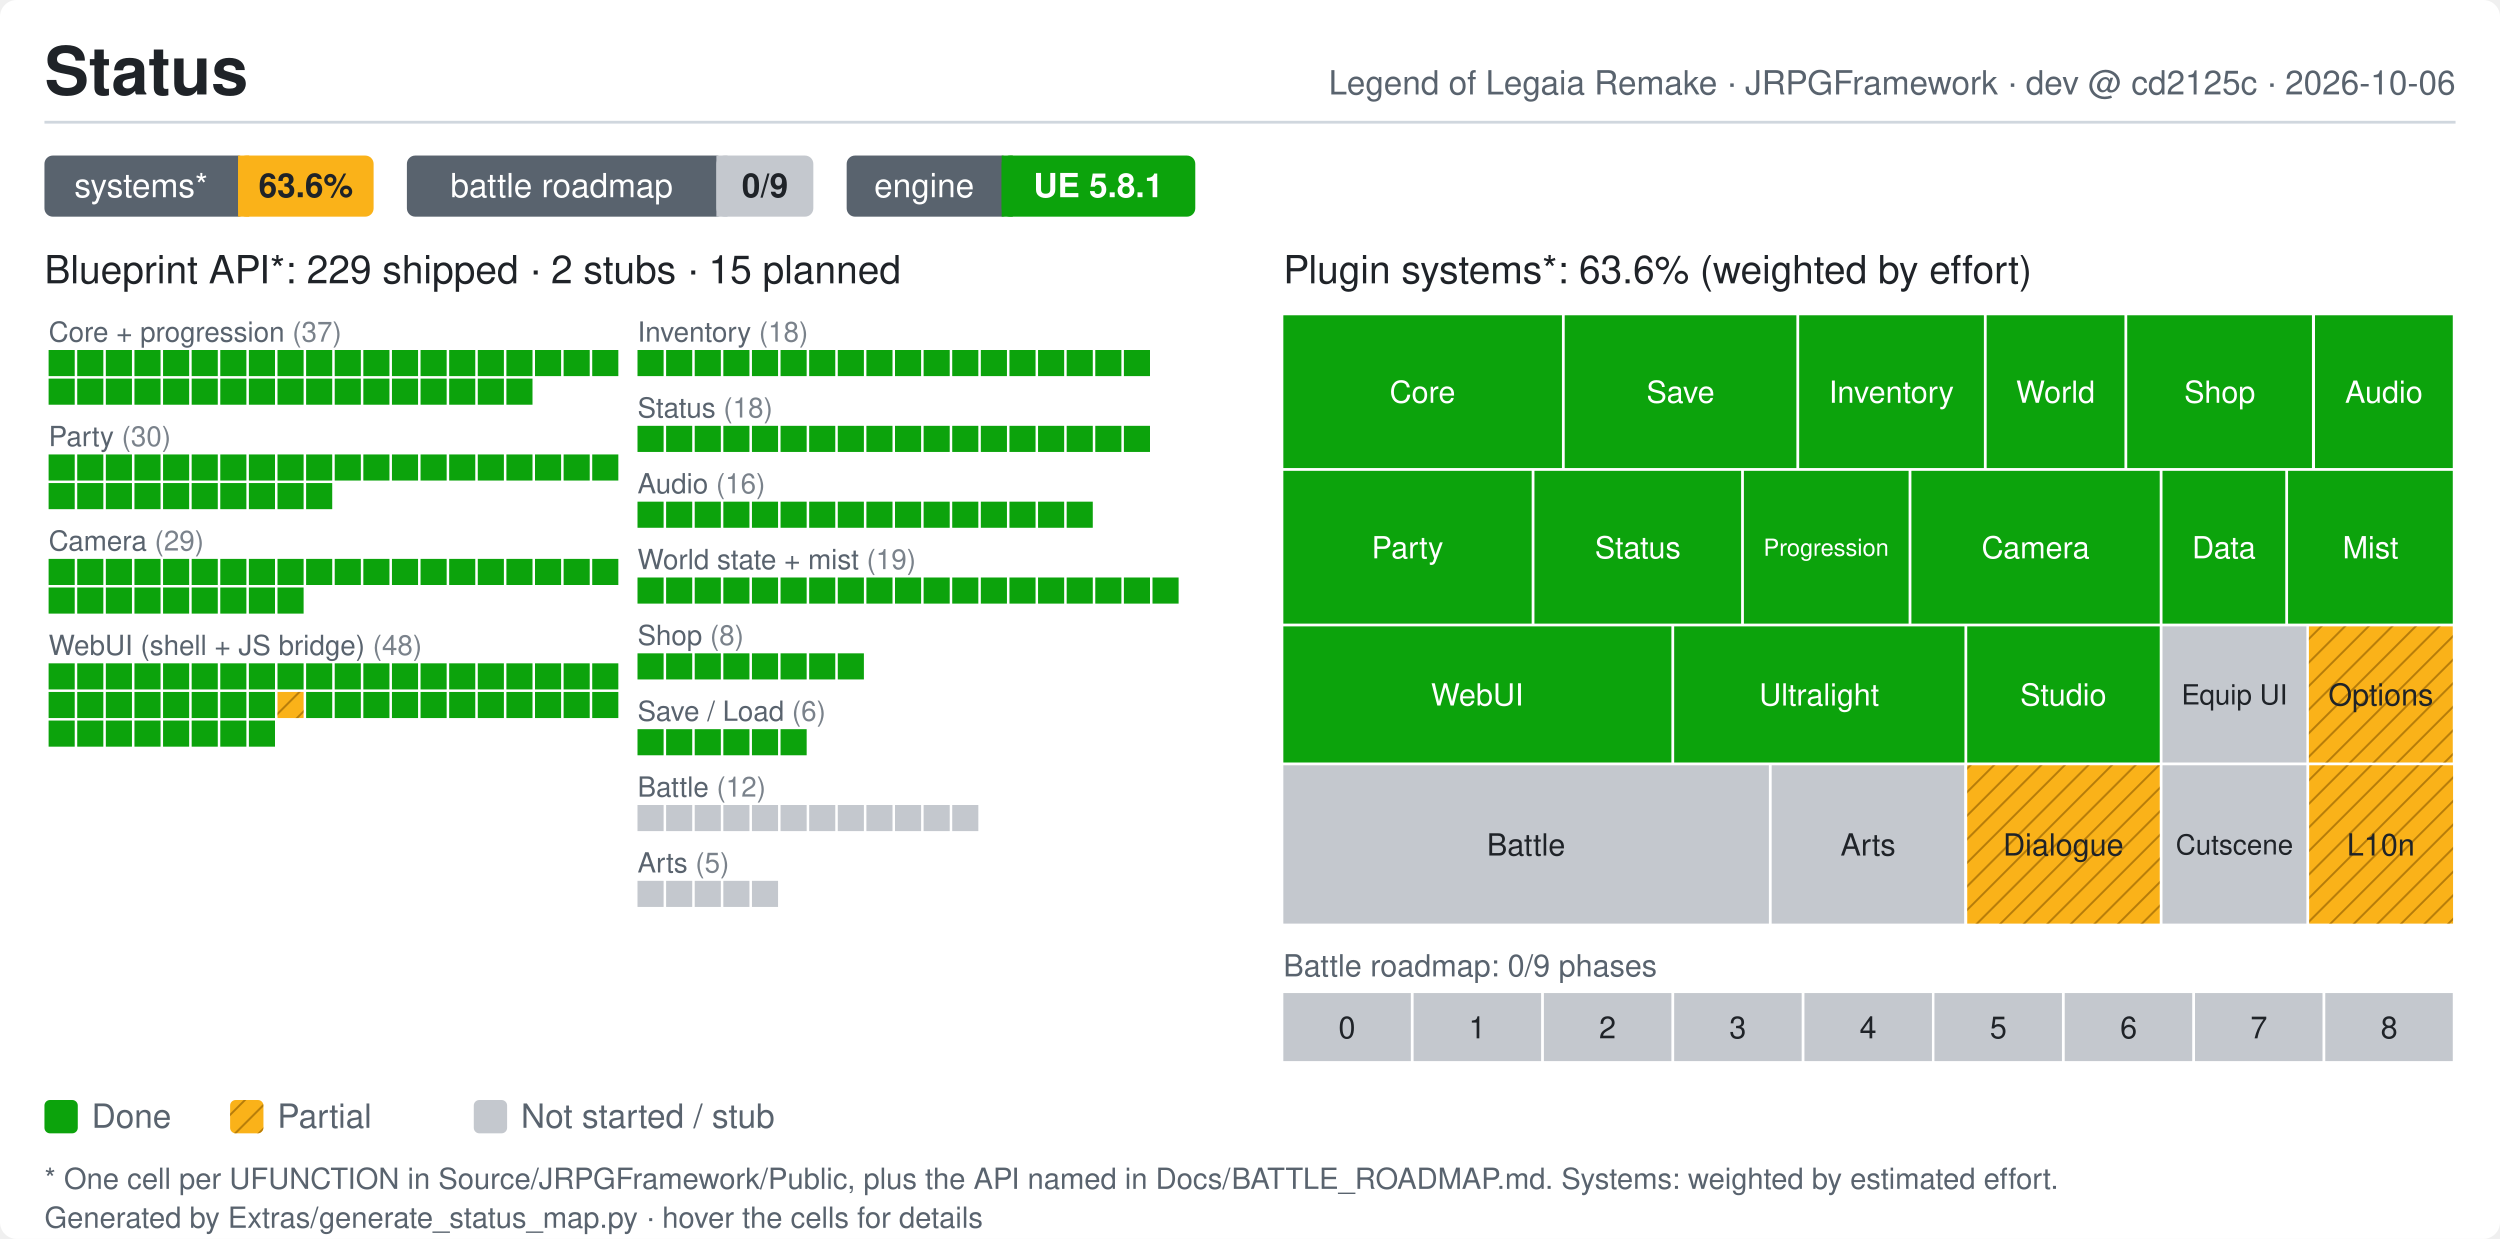
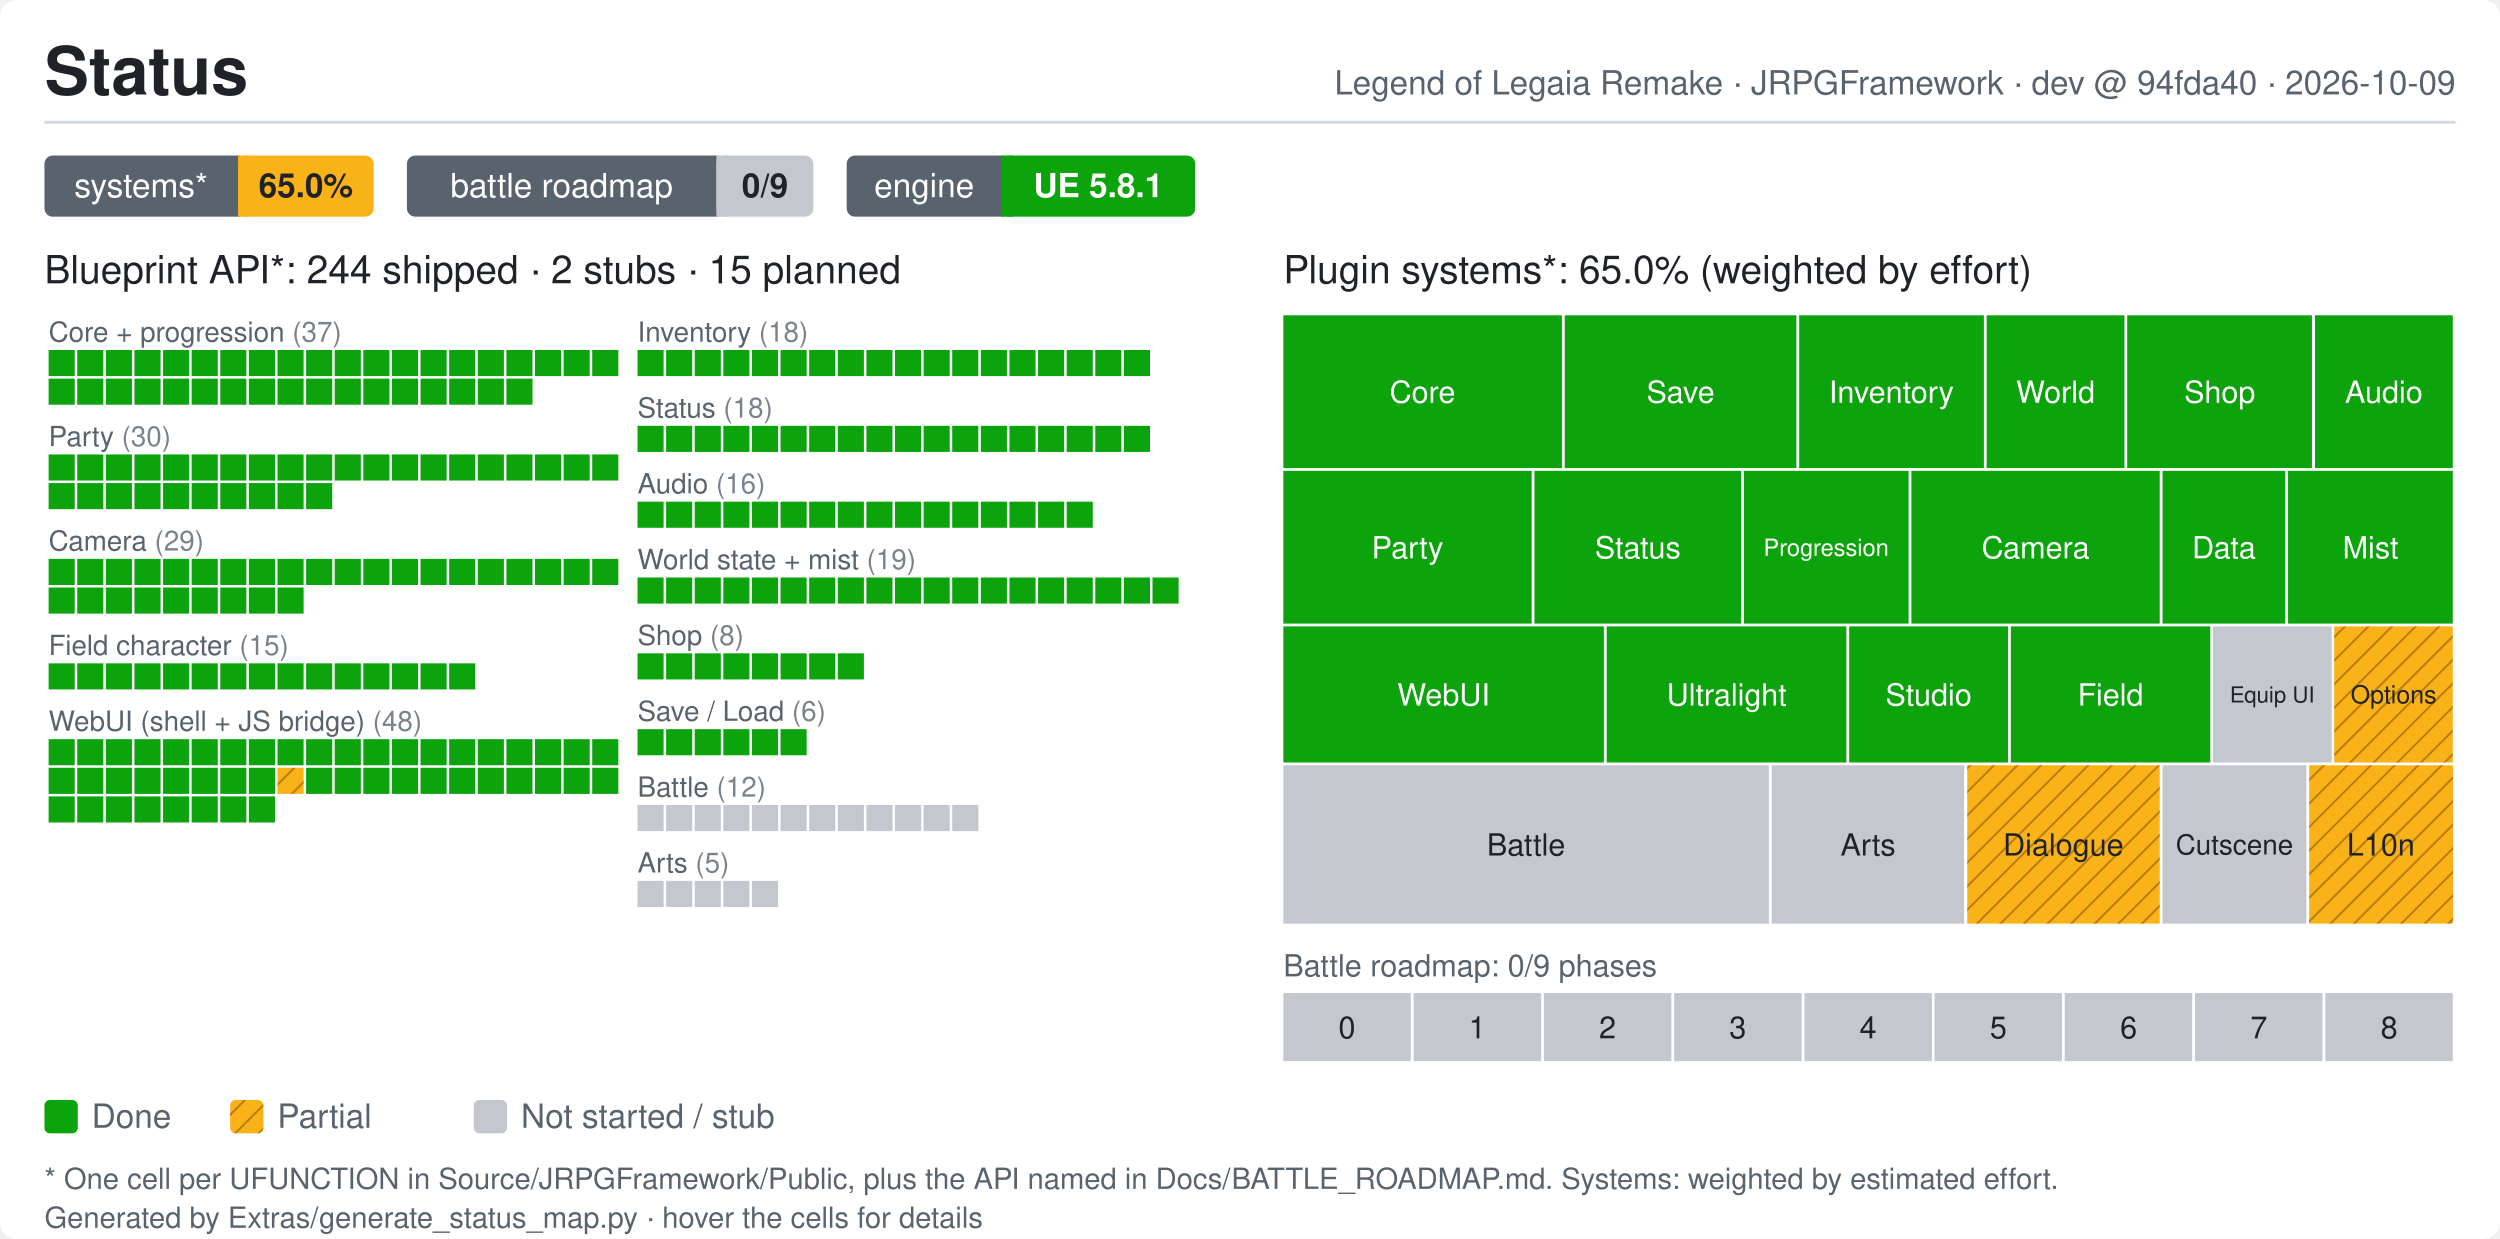
<svg xmlns="http://www.w3.org/2000/svg" width="900" height="446" viewBox="0 0 900 446" font-family="-apple-system,BlinkMacSystemFont,'Segoe UI',Helvetica,Arial,sans-serif" role="img" aria-labelledby="status-title">
  <style>
  .bg { fill: #ffffff; }
  .rule { stroke: #d0d7de; }
  .t1 { fill: #1f2328; }
  .t2 { fill: #59636e; }
  .ok { fill: #0ca30c; }
  .partial { fill: #fab219; }
  .pending { fill: #c4c8ce; }
  .hatch { stroke: #8a5a00; }
  .badge-k { fill: #59636e; }
  .badge-t { fill: #ffffff; }
  .txt-dark { fill: #1f2328; }
  .txt-pending { fill: #1f2328; }
  .panel { fill: #ffffff; }
  @media (prefers-color-scheme: dark) {
    .bg { fill: #0d1117; }
    .rule { stroke: #30363d; }
    .t1 { fill: #e6edf3; }
    .t2 { fill: #9198a1; }
    .pending { fill: #4b525c; }
    .badge-k { fill: #3d444d; }
    .txt-pending { fill: #e6edf3; }
    .panel { fill: #0d1117; }
  }
</style>
  <defs>
    <pattern id="hatch" width="6" height="6" patternUnits="userSpaceOnUse" patternTransform="rotate(45)">
      <line class="hatch" x1="0" y1="0" x2="0" y2="6" stroke-width="1.5" stroke-opacity=".55" />
    </pattern>
  </defs>
  <rect class="bg" width="900" height="446" rx="6" />
  <text class="t1" x="16" y="34" font-size="24" font-weight="600">Status</text>
-   <text class="t2" x="884" y="34" font-size="12" text-anchor="end">Legend of Legaia Remake · JRPGFramework · dev @ cd2125c · 2026-10-06</text>
+   <text class="t2" x="884" y="34" font-size="12" text-anchor="end">Legend of Legaia Remake · JRPGFramework · dev @ 94fda40 · 2026-10-09</text>
  <line class="rule" x1="16" y1="44" x2="884" y2="44" stroke-width="1" />
  <rect class="badge-k" x="16" y="56" width="72.7" height="22" rx="3" />
  <rect class="partial" x="85.7" y="56" width="48.8" height="22" rx="3" />
  <rect class="partial" x="85.7" y="56" width="4" height="22" />
  <text class="badge-t" x="50.8" y="71" font-size="12" text-anchor="middle">systems*</text>
-   <text class="txt-dark" x="110.1" y="71" font-size="12" font-weight="600" text-anchor="middle">63.6%</text>
+   <text class="txt-dark" x="110.1" y="71" font-size="12" font-weight="600" text-anchor="middle">65.0%</text>
  <rect class="badge-k" x="146.48" y="56" width="114.4" height="22" rx="3" />
  <rect class="pending" x="257.9" y="56" width="34.9" height="22" rx="3" />
  <rect class="pending" x="257.9" y="56" width="4" height="22" />
  <text class="badge-t" x="202.2" y="71" font-size="12" text-anchor="middle">battle roadmap</text>
  <text class="txt-pending" x="275.4" y="71" font-size="12" font-weight="600" text-anchor="middle">0/9</text>
  <rect class="badge-k" x="304.8" y="56" width="58.8" height="22" rx="3" />
  <rect class="ok" x="360.6" y="56" width="69.7" height="22" rx="3" />
  <rect class="ok" x="360.6" y="56" width="4" height="22" />
  <text class="badge-t" x="332.7" y="71" font-size="12" text-anchor="middle">engine</text>
  <text class="badge-t" x="395.4" y="71" font-size="12" font-weight="600" text-anchor="middle">UE 5.8.1</text>
-   <text class="t1" x="16" y="102" font-size="14">Blueprint API*: 229 shipped · 2 stubs · 15 planned</text>
+   <text class="t1" x="16" y="102" font-size="14">Blueprint API*: 244 shipped · 2 stubs · 15 planned</text>
  <rect class="panel" x="16" y="112" width="424" height="270" />
  <text class="t2" x="17.5" y="123.0" font-size="10">Core + progression <tspan class="t2" fill-opacity=".8">(37)</tspan>
  </text>
  <rect class="ok" x="17.5" y="126.0" width="9.4" height="9.4" />
  <rect class="ok" x="27.8" y="126.0" width="9.4" height="9.4" />
  <rect class="ok" x="38.1" y="126.0" width="9.4" height="9.4" />
  <rect class="ok" x="48.4" y="126.0" width="9.4" height="9.4" />
  <rect class="ok" x="58.7" y="126.0" width="9.4" height="9.4" />
  <rect class="ok" x="69.0" y="126.0" width="9.4" height="9.4" />
  <rect class="ok" x="79.3" y="126.0" width="9.4" height="9.4" />
  <rect class="ok" x="89.6" y="126.0" width="9.4" height="9.4" />
  <rect class="ok" x="99.9" y="126.0" width="9.4" height="9.4" />
  <rect class="ok" x="110.2" y="126.0" width="9.4" height="9.4" />
  <rect class="ok" x="120.5" y="126.0" width="9.4" height="9.4" />
  <rect class="ok" x="130.8" y="126.0" width="9.4" height="9.4" />
  <rect class="ok" x="141.1" y="126.0" width="9.4" height="9.4" />
  <rect class="ok" x="151.4" y="126.0" width="9.4" height="9.4" />
  <rect class="ok" x="161.7" y="126.0" width="9.4" height="9.4" />
  <rect class="ok" x="172.0" y="126.0" width="9.4" height="9.4" />
  <rect class="ok" x="182.3" y="126.0" width="9.4" height="9.4" />
  <rect class="ok" x="192.6" y="126.0" width="9.4" height="9.4" />
  <rect class="ok" x="202.9" y="126.0" width="9.4" height="9.4" />
  <rect class="ok" x="213.2" y="126.0" width="9.4" height="9.4" />
  <rect class="ok" x="17.5" y="136.3" width="9.4" height="9.4" />
  <rect class="ok" x="27.8" y="136.3" width="9.4" height="9.4" />
  <rect class="ok" x="38.1" y="136.3" width="9.4" height="9.4" />
  <rect class="ok" x="48.4" y="136.3" width="9.4" height="9.4" />
  <rect class="ok" x="58.7" y="136.3" width="9.4" height="9.4" />
  <rect class="ok" x="69.0" y="136.3" width="9.4" height="9.4" />
  <rect class="ok" x="79.3" y="136.3" width="9.4" height="9.4" />
  <rect class="ok" x="89.6" y="136.3" width="9.4" height="9.4" />
  <rect class="ok" x="99.9" y="136.3" width="9.4" height="9.4" />
  <rect class="ok" x="110.2" y="136.3" width="9.4" height="9.4" />
  <rect class="ok" x="120.5" y="136.3" width="9.4" height="9.4" />
  <rect class="ok" x="130.8" y="136.3" width="9.4" height="9.4" />
  <rect class="ok" x="141.1" y="136.3" width="9.4" height="9.4" />
  <rect class="ok" x="151.4" y="136.3" width="9.4" height="9.4" />
  <rect class="ok" x="161.7" y="136.3" width="9.4" height="9.4" />
  <rect class="ok" x="172.0" y="136.3" width="9.4" height="9.4" />
  <rect class="ok" x="182.3" y="136.3" width="9.4" height="9.4" />
  <text class="t2" x="17.5" y="160.6" font-size="10">Party <tspan class="t2" fill-opacity=".8">(30)</tspan>
  </text>
  <rect class="ok" x="17.5" y="163.6" width="9.4" height="9.4" />
  <rect class="ok" x="27.8" y="163.6" width="9.4" height="9.4" />
  <rect class="ok" x="38.1" y="163.6" width="9.4" height="9.4" />
  <rect class="ok" x="48.4" y="163.6" width="9.4" height="9.4" />
  <rect class="ok" x="58.7" y="163.6" width="9.4" height="9.4" />
  <rect class="ok" x="69.0" y="163.6" width="9.4" height="9.4" />
  <rect class="ok" x="79.3" y="163.6" width="9.4" height="9.4" />
  <rect class="ok" x="89.6" y="163.6" width="9.4" height="9.4" />
  <rect class="ok" x="99.9" y="163.6" width="9.4" height="9.4" />
  <rect class="ok" x="110.2" y="163.6" width="9.4" height="9.4" />
  <rect class="ok" x="120.5" y="163.6" width="9.4" height="9.4" />
  <rect class="ok" x="130.8" y="163.6" width="9.4" height="9.4" />
  <rect class="ok" x="141.1" y="163.6" width="9.4" height="9.4" />
  <rect class="ok" x="151.4" y="163.6" width="9.4" height="9.4" />
  <rect class="ok" x="161.7" y="163.6" width="9.4" height="9.4" />
  <rect class="ok" x="172.0" y="163.6" width="9.4" height="9.4" />
  <rect class="ok" x="182.3" y="163.6" width="9.4" height="9.4" />
  <rect class="ok" x="192.6" y="163.6" width="9.4" height="9.4" />
  <rect class="ok" x="202.9" y="163.6" width="9.4" height="9.4" />
  <rect class="ok" x="213.2" y="163.6" width="9.4" height="9.4" />
  <rect class="ok" x="17.5" y="173.9" width="9.4" height="9.4" />
  <rect class="ok" x="27.8" y="173.9" width="9.4" height="9.4" />
  <rect class="ok" x="38.1" y="173.9" width="9.4" height="9.4" />
  <rect class="ok" x="48.4" y="173.9" width="9.4" height="9.4" />
  <rect class="ok" x="58.7" y="173.9" width="9.4" height="9.4" />
  <rect class="ok" x="69.0" y="173.9" width="9.4" height="9.4" />
  <rect class="ok" x="79.3" y="173.9" width="9.4" height="9.4" />
  <rect class="ok" x="89.6" y="173.9" width="9.4" height="9.4" />
  <rect class="ok" x="99.9" y="173.9" width="9.4" height="9.4" />
  <rect class="ok" x="110.2" y="173.9" width="9.4" height="9.4" />
  <text class="t2" x="17.5" y="198.2" font-size="10">Camera <tspan class="t2" fill-opacity=".8">(29)</tspan>
  </text>
  <rect class="ok" x="17.5" y="201.2" width="9.4" height="9.4" />
  <rect class="ok" x="27.8" y="201.2" width="9.4" height="9.4" />
  <rect class="ok" x="38.1" y="201.2" width="9.4" height="9.4" />
  <rect class="ok" x="48.4" y="201.2" width="9.4" height="9.4" />
  <rect class="ok" x="58.7" y="201.2" width="9.4" height="9.4" />
  <rect class="ok" x="69.0" y="201.2" width="9.4" height="9.4" />
  <rect class="ok" x="79.3" y="201.2" width="9.4" height="9.4" />
  <rect class="ok" x="89.6" y="201.2" width="9.4" height="9.4" />
  <rect class="ok" x="99.9" y="201.2" width="9.4" height="9.4" />
  <rect class="ok" x="110.2" y="201.2" width="9.4" height="9.4" />
  <rect class="ok" x="120.5" y="201.2" width="9.4" height="9.4" />
  <rect class="ok" x="130.8" y="201.2" width="9.4" height="9.4" />
  <rect class="ok" x="141.1" y="201.2" width="9.4" height="9.4" />
  <rect class="ok" x="151.4" y="201.2" width="9.4" height="9.4" />
  <rect class="ok" x="161.7" y="201.2" width="9.4" height="9.4" />
  <rect class="ok" x="172.0" y="201.2" width="9.4" height="9.4" />
  <rect class="ok" x="182.3" y="201.2" width="9.4" height="9.4" />
  <rect class="ok" x="192.6" y="201.2" width="9.4" height="9.4" />
  <rect class="ok" x="202.9" y="201.2" width="9.4" height="9.4" />
  <rect class="ok" x="213.2" y="201.2" width="9.4" height="9.4" />
  <rect class="ok" x="17.5" y="211.5" width="9.4" height="9.4" />
  <rect class="ok" x="27.8" y="211.5" width="9.4" height="9.4" />
  <rect class="ok" x="38.1" y="211.5" width="9.4" height="9.4" />
  <rect class="ok" x="48.4" y="211.5" width="9.4" height="9.4" />
  <rect class="ok" x="58.7" y="211.5" width="9.4" height="9.4" />
  <rect class="ok" x="69.0" y="211.5" width="9.4" height="9.4" />
  <rect class="ok" x="79.3" y="211.5" width="9.4" height="9.4" />
  <rect class="ok" x="89.6" y="211.5" width="9.4" height="9.4" />
  <rect class="ok" x="99.9" y="211.5" width="9.4" height="9.4" />
-   <text class="t2" x="17.5" y="235.8" font-size="10">WebUI (shell + JS bridge) <tspan class="t2" fill-opacity=".8">(48)</tspan>
+   <text class="t2" x="17.5" y="235.8" font-size="10">Field character <tspan class="t2" fill-opacity=".8">(15)</tspan>
  </text>
  <rect class="ok" x="17.5" y="238.8" width="9.4" height="9.4" />
  <rect class="ok" x="27.8" y="238.8" width="9.4" height="9.4" />
  <rect class="ok" x="38.1" y="238.8" width="9.4" height="9.4" />
  <rect class="ok" x="48.4" y="238.8" width="9.4" height="9.4" />
  <rect class="ok" x="58.7" y="238.8" width="9.4" height="9.4" />
  <rect class="ok" x="69.0" y="238.8" width="9.4" height="9.4" />
  <rect class="ok" x="79.3" y="238.8" width="9.4" height="9.4" />
  <rect class="ok" x="89.6" y="238.8" width="9.4" height="9.4" />
  <rect class="ok" x="99.9" y="238.8" width="9.4" height="9.4" />
  <rect class="ok" x="110.2" y="238.8" width="9.4" height="9.4" />
  <rect class="ok" x="120.5" y="238.8" width="9.4" height="9.4" />
  <rect class="ok" x="130.8" y="238.8" width="9.4" height="9.4" />
  <rect class="ok" x="141.1" y="238.8" width="9.4" height="9.4" />
  <rect class="ok" x="151.4" y="238.8" width="9.4" height="9.4" />
  <rect class="ok" x="161.7" y="238.8" width="9.4" height="9.4" />
-   <rect class="ok" x="172.0" y="238.8" width="9.4" height="9.4" />
-   <rect class="ok" x="182.3" y="238.8" width="9.4" height="9.4" />
-   <rect class="ok" x="192.6" y="238.8" width="9.4" height="9.4" />
-   <rect class="ok" x="202.9" y="238.8" width="9.4" height="9.4" />
-   <rect class="ok" x="213.2" y="238.8" width="9.4" height="9.4" />
-   <rect class="ok" x="17.5" y="249.1" width="9.4" height="9.4" />
-   <rect class="ok" x="27.8" y="249.1" width="9.4" height="9.4" />
-   <rect class="ok" x="38.1" y="249.1" width="9.4" height="9.4" />
-   <rect class="ok" x="48.4" y="249.1" width="9.4" height="9.4" />
-   <rect class="ok" x="58.7" y="249.1" width="9.4" height="9.4" />
-   <rect class="ok" x="69.0" y="249.1" width="9.4" height="9.4" />
-   <rect class="ok" x="79.3" y="249.1" width="9.4" height="9.4" />
-   <rect class="ok" x="89.6" y="249.1" width="9.4" height="9.4" />
-   <rect class="partial" x="99.9" y="249.1" width="9.4" height="9.4" />
-   <rect x="99.9" y="249.1" width="9.4" height="9.4" fill="url(#hatch)" pointer-events="none" />
-   <rect class="ok" x="110.2" y="249.1" width="9.4" height="9.4" />
-   <rect class="ok" x="120.5" y="249.1" width="9.4" height="9.4" />
-   <rect class="ok" x="130.8" y="249.1" width="9.4" height="9.4" />
-   <rect class="ok" x="141.1" y="249.1" width="9.4" height="9.4" />
-   <rect class="ok" x="151.4" y="249.1" width="9.4" height="9.4" />
-   <rect class="ok" x="161.7" y="249.1" width="9.4" height="9.4" />
-   <rect class="ok" x="172.0" y="249.1" width="9.4" height="9.4" />
-   <rect class="ok" x="182.3" y="249.1" width="9.4" height="9.4" />
-   <rect class="ok" x="192.6" y="249.1" width="9.4" height="9.4" />
-   <rect class="ok" x="202.9" y="249.1" width="9.4" height="9.4" />
-   <rect class="ok" x="213.2" y="249.1" width="9.4" height="9.4" />
-   <rect class="ok" x="17.5" y="259.4" width="9.4" height="9.4" />
-   <rect class="ok" x="27.8" y="259.4" width="9.4" height="9.4" />
-   <rect class="ok" x="38.1" y="259.4" width="9.4" height="9.4" />
-   <rect class="ok" x="48.4" y="259.4" width="9.4" height="9.4" />
-   <rect class="ok" x="58.7" y="259.4" width="9.4" height="9.4" />
-   <rect class="ok" x="69.0" y="259.4" width="9.4" height="9.4" />
-   <rect class="ok" x="79.3" y="259.4" width="9.4" height="9.4" />
-   <rect class="ok" x="89.6" y="259.4" width="9.4" height="9.4" />
+   <text class="t2" x="17.5" y="263.1" font-size="10">WebUI (shell + JS bridge) <tspan class="t2" fill-opacity=".8">(48)</tspan>
+   </text>
+   <rect class="ok" x="17.5" y="266.1" width="9.4" height="9.4" />
+   <rect class="ok" x="27.8" y="266.1" width="9.4" height="9.4" />
+   <rect class="ok" x="38.1" y="266.1" width="9.4" height="9.4" />
+   <rect class="ok" x="48.4" y="266.1" width="9.4" height="9.4" />
+   <rect class="ok" x="58.7" y="266.1" width="9.4" height="9.4" />
+   <rect class="ok" x="69.0" y="266.1" width="9.4" height="9.4" />
+   <rect class="ok" x="79.3" y="266.1" width="9.4" height="9.4" />
+   <rect class="ok" x="89.6" y="266.1" width="9.4" height="9.4" />
+   <rect class="ok" x="99.9" y="266.1" width="9.4" height="9.4" />
+   <rect class="ok" x="110.2" y="266.1" width="9.4" height="9.4" />
+   <rect class="ok" x="120.5" y="266.1" width="9.4" height="9.4" />
+   <rect class="ok" x="130.8" y="266.1" width="9.4" height="9.4" />
+   <rect class="ok" x="141.1" y="266.1" width="9.4" height="9.4" />
+   <rect class="ok" x="151.4" y="266.1" width="9.4" height="9.4" />
+   <rect class="ok" x="161.7" y="266.1" width="9.4" height="9.4" />
+   <rect class="ok" x="172.0" y="266.1" width="9.4" height="9.4" />
+   <rect class="ok" x="182.3" y="266.1" width="9.4" height="9.4" />
+   <rect class="ok" x="192.6" y="266.1" width="9.4" height="9.4" />
+   <rect class="ok" x="202.9" y="266.1" width="9.4" height="9.4" />
+   <rect class="ok" x="213.2" y="266.1" width="9.4" height="9.4" />
+   <rect class="ok" x="17.5" y="276.4" width="9.4" height="9.4" />
+   <rect class="ok" x="27.8" y="276.4" width="9.4" height="9.4" />
+   <rect class="ok" x="38.1" y="276.4" width="9.4" height="9.4" />
+   <rect class="ok" x="48.4" y="276.4" width="9.4" height="9.4" />
+   <rect class="ok" x="58.7" y="276.4" width="9.4" height="9.4" />
+   <rect class="ok" x="69.0" y="276.4" width="9.4" height="9.4" />
+   <rect class="ok" x="79.3" y="276.4" width="9.4" height="9.4" />
+   <rect class="ok" x="89.6" y="276.4" width="9.4" height="9.4" />
+   <rect class="partial" x="99.9" y="276.4" width="9.4" height="9.4" />
+   <rect x="99.9" y="276.4" width="9.4" height="9.4" fill="url(#hatch)" pointer-events="none" />
+   <rect class="ok" x="110.2" y="276.4" width="9.4" height="9.4" />
+   <rect class="ok" x="120.5" y="276.4" width="9.4" height="9.4" />
+   <rect class="ok" x="130.8" y="276.4" width="9.4" height="9.4" />
+   <rect class="ok" x="141.1" y="276.4" width="9.4" height="9.4" />
+   <rect class="ok" x="151.4" y="276.4" width="9.4" height="9.4" />
+   <rect class="ok" x="161.7" y="276.4" width="9.4" height="9.4" />
+   <rect class="ok" x="172.0" y="276.4" width="9.4" height="9.4" />
+   <rect class="ok" x="182.3" y="276.4" width="9.4" height="9.4" />
+   <rect class="ok" x="192.6" y="276.4" width="9.4" height="9.4" />
+   <rect class="ok" x="202.9" y="276.4" width="9.4" height="9.4" />
+   <rect class="ok" x="213.2" y="276.4" width="9.4" height="9.4" />
+   <rect class="ok" x="17.5" y="286.7" width="9.4" height="9.4" />
+   <rect class="ok" x="27.8" y="286.7" width="9.4" height="9.4" />
+   <rect class="ok" x="38.1" y="286.7" width="9.4" height="9.4" />
+   <rect class="ok" x="48.4" y="286.7" width="9.4" height="9.4" />
+   <rect class="ok" x="58.7" y="286.7" width="9.4" height="9.4" />
+   <rect class="ok" x="69.0" y="286.7" width="9.4" height="9.4" />
+   <rect class="ok" x="79.3" y="286.7" width="9.4" height="9.4" />
+   <rect class="ok" x="89.6" y="286.7" width="9.4" height="9.4" />
  <text class="t2" x="229.5" y="123.0" font-size="10">Inventory <tspan class="t2" fill-opacity=".8">(18)</tspan>
  </text>
  <rect class="ok" x="229.5" y="126.0" width="9.4" height="9.4" />
  <rect class="ok" x="239.8" y="126.0" width="9.4" height="9.4" />
  <rect class="ok" x="250.1" y="126.0" width="9.4" height="9.4" />
  <rect class="ok" x="260.4" y="126.0" width="9.4" height="9.4" />
  <rect class="ok" x="270.7" y="126.0" width="9.4" height="9.4" />
  <rect class="ok" x="281.0" y="126.0" width="9.4" height="9.4" />
  <rect class="ok" x="291.3" y="126.0" width="9.4" height="9.4" />
  <rect class="ok" x="301.6" y="126.0" width="9.4" height="9.4" />
  <rect class="ok" x="311.9" y="126.0" width="9.4" height="9.4" />
  <rect class="ok" x="322.2" y="126.0" width="9.4" height="9.4" />
  <rect class="ok" x="332.5" y="126.0" width="9.4" height="9.4" />
  <rect class="ok" x="342.8" y="126.0" width="9.4" height="9.4" />
  <rect class="ok" x="353.1" y="126.0" width="9.4" height="9.4" />
  <rect class="ok" x="363.4" y="126.0" width="9.4" height="9.4" />
  <rect class="ok" x="373.7" y="126.0" width="9.4" height="9.4" />
  <rect class="ok" x="384.0" y="126.0" width="9.4" height="9.4" />
  <rect class="ok" x="394.3" y="126.0" width="9.4" height="9.4" />
  <rect class="ok" x="404.6" y="126.0" width="9.4" height="9.4" />
  <text class="t2" x="229.5" y="150.3" font-size="10">Status <tspan class="t2" fill-opacity=".8">(18)</tspan>
  </text>
  <rect class="ok" x="229.5" y="153.3" width="9.4" height="9.4" />
  <rect class="ok" x="239.8" y="153.3" width="9.4" height="9.4" />
  <rect class="ok" x="250.1" y="153.3" width="9.4" height="9.4" />
  <rect class="ok" x="260.4" y="153.3" width="9.4" height="9.4" />
  <rect class="ok" x="270.7" y="153.3" width="9.4" height="9.4" />
  <rect class="ok" x="281.0" y="153.3" width="9.4" height="9.4" />
  <rect class="ok" x="291.3" y="153.3" width="9.4" height="9.4" />
  <rect class="ok" x="301.6" y="153.3" width="9.4" height="9.4" />
  <rect class="ok" x="311.9" y="153.3" width="9.4" height="9.4" />
  <rect class="ok" x="322.2" y="153.3" width="9.4" height="9.4" />
  <rect class="ok" x="332.5" y="153.3" width="9.4" height="9.4" />
  <rect class="ok" x="342.8" y="153.3" width="9.4" height="9.4" />
  <rect class="ok" x="353.1" y="153.3" width="9.4" height="9.4" />
  <rect class="ok" x="363.4" y="153.3" width="9.4" height="9.4" />
  <rect class="ok" x="373.7" y="153.3" width="9.4" height="9.4" />
  <rect class="ok" x="384.0" y="153.3" width="9.4" height="9.4" />
  <rect class="ok" x="394.3" y="153.3" width="9.4" height="9.4" />
  <rect class="ok" x="404.6" y="153.3" width="9.4" height="9.4" />
  <text class="t2" x="229.5" y="177.6" font-size="10">Audio <tspan class="t2" fill-opacity=".8">(16)</tspan>
  </text>
  <rect class="ok" x="229.5" y="180.6" width="9.4" height="9.4" />
  <rect class="ok" x="239.8" y="180.6" width="9.4" height="9.4" />
  <rect class="ok" x="250.1" y="180.6" width="9.4" height="9.4" />
  <rect class="ok" x="260.4" y="180.6" width="9.4" height="9.4" />
  <rect class="ok" x="270.7" y="180.6" width="9.4" height="9.4" />
  <rect class="ok" x="281.0" y="180.6" width="9.4" height="9.4" />
  <rect class="ok" x="291.3" y="180.6" width="9.4" height="9.4" />
  <rect class="ok" x="301.6" y="180.6" width="9.4" height="9.4" />
  <rect class="ok" x="311.9" y="180.6" width="9.4" height="9.4" />
  <rect class="ok" x="322.2" y="180.6" width="9.4" height="9.4" />
  <rect class="ok" x="332.5" y="180.6" width="9.4" height="9.4" />
  <rect class="ok" x="342.8" y="180.6" width="9.4" height="9.4" />
  <rect class="ok" x="353.1" y="180.6" width="9.4" height="9.4" />
  <rect class="ok" x="363.4" y="180.6" width="9.4" height="9.4" />
  <rect class="ok" x="373.7" y="180.6" width="9.4" height="9.4" />
  <rect class="ok" x="384.0" y="180.6" width="9.4" height="9.4" />
  <text class="t2" x="229.5" y="204.9" font-size="10">World state + mist <tspan class="t2" fill-opacity=".8">(19)</tspan>
  </text>
  <rect class="ok" x="229.5" y="207.9" width="9.4" height="9.4" />
  <rect class="ok" x="239.8" y="207.9" width="9.4" height="9.4" />
  <rect class="ok" x="250.1" y="207.9" width="9.4" height="9.4" />
  <rect class="ok" x="260.4" y="207.9" width="9.4" height="9.4" />
  <rect class="ok" x="270.7" y="207.9" width="9.4" height="9.4" />
  <rect class="ok" x="281.0" y="207.9" width="9.4" height="9.4" />
  <rect class="ok" x="291.3" y="207.9" width="9.4" height="9.4" />
  <rect class="ok" x="301.6" y="207.9" width="9.4" height="9.4" />
  <rect class="ok" x="311.9" y="207.9" width="9.4" height="9.4" />
  <rect class="ok" x="322.2" y="207.9" width="9.4" height="9.4" />
  <rect class="ok" x="332.5" y="207.9" width="9.4" height="9.4" />
  <rect class="ok" x="342.8" y="207.9" width="9.4" height="9.4" />
  <rect class="ok" x="353.1" y="207.9" width="9.4" height="9.4" />
  <rect class="ok" x="363.4" y="207.9" width="9.4" height="9.4" />
  <rect class="ok" x="373.7" y="207.9" width="9.4" height="9.4" />
  <rect class="ok" x="384.0" y="207.9" width="9.4" height="9.4" />
  <rect class="ok" x="394.3" y="207.9" width="9.4" height="9.4" />
  <rect class="ok" x="404.6" y="207.9" width="9.4" height="9.4" />
  <rect class="ok" x="414.9" y="207.9" width="9.4" height="9.4" />
  <text class="t2" x="229.5" y="232.2" font-size="10">Shop <tspan class="t2" fill-opacity=".8">(8)</tspan>
  </text>
  <rect class="ok" x="229.5" y="235.2" width="9.4" height="9.4" />
  <rect class="ok" x="239.8" y="235.2" width="9.4" height="9.4" />
  <rect class="ok" x="250.1" y="235.2" width="9.4" height="9.4" />
  <rect class="ok" x="260.4" y="235.2" width="9.4" height="9.4" />
  <rect class="ok" x="270.7" y="235.2" width="9.4" height="9.4" />
  <rect class="ok" x="281.0" y="235.2" width="9.4" height="9.4" />
  <rect class="ok" x="291.3" y="235.2" width="9.4" height="9.4" />
  <rect class="ok" x="301.6" y="235.2" width="9.4" height="9.4" />
  <text class="t2" x="229.5" y="259.5" font-size="10">Save / Load <tspan class="t2" fill-opacity=".8">(6)</tspan>
  </text>
  <rect class="ok" x="229.5" y="262.5" width="9.4" height="9.4" />
  <rect class="ok" x="239.8" y="262.5" width="9.4" height="9.4" />
  <rect class="ok" x="250.1" y="262.5" width="9.4" height="9.4" />
  <rect class="ok" x="260.4" y="262.5" width="9.4" height="9.4" />
  <rect class="ok" x="270.7" y="262.5" width="9.4" height="9.4" />
  <rect class="ok" x="281.0" y="262.5" width="9.4" height="9.4" />
  <text class="t2" x="229.5" y="286.8" font-size="10">Battle <tspan class="t2" fill-opacity=".8">(12)</tspan>
  </text>
  <rect class="pending" x="229.5" y="289.8" width="9.4" height="9.4" />
  <rect class="pending" x="239.8" y="289.8" width="9.4" height="9.4" />
  <rect class="pending" x="250.1" y="289.8" width="9.4" height="9.4" />
  <rect class="pending" x="260.4" y="289.8" width="9.4" height="9.4" />
  <rect class="pending" x="270.7" y="289.8" width="9.4" height="9.4" />
  <rect class="pending" x="281.0" y="289.8" width="9.4" height="9.4" />
  <rect class="pending" x="291.3" y="289.8" width="9.4" height="9.4" />
  <rect class="pending" x="301.6" y="289.8" width="9.4" height="9.4" />
  <rect class="pending" x="311.9" y="289.8" width="9.4" height="9.4" />
  <rect class="pending" x="322.2" y="289.8" width="9.4" height="9.4" />
  <rect class="pending" x="332.5" y="289.8" width="9.4" height="9.4" />
  <rect class="pending" x="342.8" y="289.8" width="9.4" height="9.4" />
  <text class="t2" x="229.5" y="314.1" font-size="10">Arts <tspan class="t2" fill-opacity=".8">(5)</tspan>
  </text>
  <rect class="pending" x="229.5" y="317.1" width="9.4" height="9.4" />
  <rect class="pending" x="239.8" y="317.1" width="9.4" height="9.4" />
  <rect class="pending" x="250.1" y="317.1" width="9.4" height="9.4" />
  <rect class="pending" x="260.4" y="317.1" width="9.4" height="9.4" />
  <rect class="pending" x="270.7" y="317.1" width="9.4" height="9.4" />
-   <text class="t1" x="462" y="102" font-size="14">Plugin systems*: 63.6% (weighted by effort)</text>
+   <text class="t1" x="462" y="102" font-size="14">Plugin systems*: 65.0% (weighted by effort)</text>
  <rect class="ok" x="462.0" y="113.5" width="100.3" height="55.0" />
  <text class="badge-t" x="512.1" y="145.0" font-size="11" text-anchor="middle" pointer-events="none">Core</text>
  <rect class="ok" x="563.3" y="113.5" width="83.4" height="55.0" />
  <text class="badge-t" x="605.0" y="145.0" font-size="11" text-anchor="middle" pointer-events="none">Save</text>
  <rect class="ok" x="647.7" y="113.5" width="66.5" height="55.0" />
  <text class="badge-t" x="680.9" y="145.0" font-size="11" text-anchor="middle" pointer-events="none">Inventory</text>
  <rect class="ok" x="715.2" y="113.5" width="49.6" height="55.0" />
  <text class="badge-t" x="740.0" y="145.0" font-size="11" text-anchor="middle" pointer-events="none">World</text>
  <rect class="ok" x="765.8" y="113.5" width="66.5" height="55.0" />
  <text class="badge-t" x="799.1" y="145.0" font-size="11" text-anchor="middle" pointer-events="none">Shop</text>
  <rect class="ok" x="833.4" y="113.5" width="49.6" height="55.0" />
  <text class="badge-t" x="858.2" y="145.0" font-size="11" text-anchor="middle" pointer-events="none">Audio</text>
  <rect class="ok" x="462.0" y="169.5" width="89.4" height="55.0" />
  <text class="badge-t" x="506.7" y="201.0" font-size="11" text-anchor="middle" pointer-events="none">Party</text>
  <rect class="ok" x="552.4" y="169.5" width="74.4" height="55.0" />
  <text class="badge-t" x="589.6" y="201.0" font-size="11" text-anchor="middle" pointer-events="none">Status</text>
  <rect class="ok" x="627.8" y="169.5" width="59.3" height="55.0" />
  <text class="badge-t" x="657.4" y="200.1" font-size="8.5" text-anchor="middle" pointer-events="none">Progression</text>
  <rect class="ok" x="688.1" y="169.5" width="89.4" height="55.0" />
  <text class="badge-t" x="732.8" y="201.0" font-size="11" text-anchor="middle" pointer-events="none">Camera</text>
  <rect class="ok" x="778.5" y="169.5" width="44.2" height="55.0" />
  <text class="badge-t" x="800.6" y="201.0" font-size="11" text-anchor="middle" pointer-events="none">Data</text>
  <rect class="ok" x="823.7" y="169.5" width="59.3" height="55.0" />
  <text class="badge-t" x="853.4" y="201.0" font-size="11" text-anchor="middle" pointer-events="none">Mist</text>
-   <rect class="ok" x="462.0" y="225.5" width="139.7" height="49.0" />
-   <text class="badge-t" x="531.8" y="254.0" font-size="11" text-anchor="middle" pointer-events="none">WebUI</text>
-   <rect class="ok" x="602.7" y="225.5" width="104.5" height="49.0" />
-   <text class="badge-t" x="654.9" y="254.0" font-size="11" text-anchor="middle" pointer-events="none">Ultralight</text>
-   <rect class="ok" x="708.2" y="225.5" width="69.3" height="49.0" />
-   <text class="badge-t" x="742.8" y="254.0" font-size="11" text-anchor="middle" pointer-events="none">Studio</text>
-   <rect class="pending" x="778.5" y="225.5" width="51.8" height="49.0" />
-   <text class="txt-pending" x="804.4" y="253.6" font-size="10" text-anchor="middle" pointer-events="none">Equip UI</text>
-   <rect class="partial" x="831.2" y="225.5" width="51.8" height="49.0" />
-   <rect x="831.2" y="225.5" width="51.8" height="49.0" fill="url(#hatch)" pointer-events="none" />
-   <text class="txt-dark" x="857.1" y="254.0" font-size="11" text-anchor="middle" pointer-events="none">Options</text>
+   <rect class="ok" x="462.0" y="225.5" width="115.4" height="49.0" />
+   <text class="badge-t" x="519.7" y="254.0" font-size="11" text-anchor="middle" pointer-events="none">WebUI</text>
+   <rect class="ok" x="578.4" y="225.5" width="86.3" height="49.0" />
+   <text class="badge-t" x="621.6" y="254.0" font-size="11" text-anchor="middle" pointer-events="none">Ultralight</text>
+   <rect class="ok" x="665.7" y="225.5" width="57.2" height="49.0" />
+   <text class="badge-t" x="694.3" y="254.0" font-size="11" text-anchor="middle" pointer-events="none">Studio</text>
+   <rect class="ok" x="723.9" y="225.5" width="71.8" height="49.0" />
+   <text class="badge-t" x="759.8" y="254.0" font-size="11" text-anchor="middle" pointer-events="none">Field</text>
+   <rect class="pending" x="796.7" y="225.5" width="42.7" height="49.0" />
+   <text class="txt-pending" x="818.0" y="252.9" font-size="8" text-anchor="middle" pointer-events="none">Equip UI</text>
+   <rect class="partial" x="840.3" y="225.5" width="42.7" height="49.0" />
+   <rect x="840.3" y="225.5" width="42.7" height="49.0" fill="url(#hatch)" pointer-events="none" />
+   <text class="txt-dark" x="861.7" y="253.2" font-size="9" text-anchor="middle" pointer-events="none">Options</text>
  <rect class="pending" x="462.0" y="275.5" width="174.8" height="57.0" />
  <text class="txt-pending" x="549.4" y="308.0" font-size="11" text-anchor="middle" pointer-events="none">Battle</text>
  <rect class="pending" x="637.8" y="275.5" width="69.3" height="57.0" />
  <text class="txt-pending" x="672.5" y="308.0" font-size="11" text-anchor="middle" pointer-events="none">Arts</text>
  <rect class="partial" x="708.2" y="275.5" width="69.3" height="57.0" />
  <rect x="708.2" y="275.5" width="69.3" height="57.0" fill="url(#hatch)" pointer-events="none" />
  <text class="txt-dark" x="742.8" y="308.0" font-size="11" text-anchor="middle" pointer-events="none">Dialogue</text>
  <rect class="pending" x="778.5" y="275.5" width="51.8" height="57.0" />
  <text class="txt-pending" x="804.4" y="307.6" font-size="10" text-anchor="middle" pointer-events="none">Cutscene</text>
  <rect class="partial" x="831.3" y="275.5" width="51.8" height="57.0" />
  <rect x="831.3" y="275.5" width="51.8" height="57.0" fill="url(#hatch)" pointer-events="none" />
  <text class="txt-dark" x="857.1" y="308.0" font-size="11" text-anchor="middle" pointer-events="none">L10n</text>
  <text class="t2" x="462" y="351.5" font-size="11">Battle roadmap: 0/9 phases</text>
  <rect class="pending" x="462.0" y="357.5" width="45.9" height="24.5" />
  <text class="txt-pending" x="484.9" y="373.8" font-size="11" text-anchor="middle" pointer-events="none">0</text>
  <rect class="pending" x="508.9" y="357.5" width="45.9" height="24.5" />
  <text class="txt-pending" x="531.8" y="373.8" font-size="11" text-anchor="middle" pointer-events="none">1</text>
  <rect class="pending" x="555.8" y="357.5" width="45.9" height="24.5" />
  <text class="txt-pending" x="578.7" y="373.8" font-size="11" text-anchor="middle" pointer-events="none">2</text>
  <rect class="pending" x="602.7" y="357.5" width="45.9" height="24.5" />
  <text class="txt-pending" x="625.6" y="373.8" font-size="11" text-anchor="middle" pointer-events="none">3</text>
  <rect class="pending" x="649.6" y="357.5" width="45.9" height="24.5" />
  <text class="txt-pending" x="672.5" y="373.8" font-size="11" text-anchor="middle" pointer-events="none">4</text>
  <rect class="pending" x="696.4" y="357.5" width="45.9" height="24.5" />
  <text class="txt-pending" x="719.4" y="373.8" font-size="11" text-anchor="middle" pointer-events="none">5</text>
  <rect class="pending" x="743.3" y="357.5" width="45.9" height="24.5" />
  <text class="txt-pending" x="766.3" y="373.8" font-size="11" text-anchor="middle" pointer-events="none">6</text>
  <rect class="pending" x="790.2" y="357.5" width="45.9" height="24.5" />
  <text class="txt-pending" x="813.2" y="373.8" font-size="11" text-anchor="middle" pointer-events="none">7</text>
  <rect class="pending" x="837.1" y="357.5" width="45.9" height="24.5" />
  <text class="txt-pending" x="860.1" y="373.8" font-size="11" text-anchor="middle" pointer-events="none">8</text>
  <rect class="ok" x="16" y="396" width="12" height="12" rx="2" />
  <text class="t2" x="33" y="406" font-size="12">Done</text>
  <rect class="partial" x="82.84" y="396" width="12" height="12" rx="2" />
  <rect x="82.8" y="396.0" width="12.0" height="12.0" rx="2" fill="url(#hatch)" pointer-events="none" />
  <text class="t2" x="99.84" y="406" font-size="12">Partial</text>
  <rect class="pending" x="170.56" y="396" width="12" height="12" rx="2" />
  <text class="t2" x="187.56" y="406" font-size="12">Not started / stub</text>
  <text class="t2" x="16" y="428" font-size="10.5">* One cell per UFUNCTION in Source/JRPGFramework/Public, plus the API named in Docs/BATTLE_ROADMAP.md. Systems: weighted by estimated effort.</text>
  <text class="t2" x="16" y="442" font-size="10.5">Generated by Extras/generate_status_map.py · hover the cells for details</text>
</svg>
